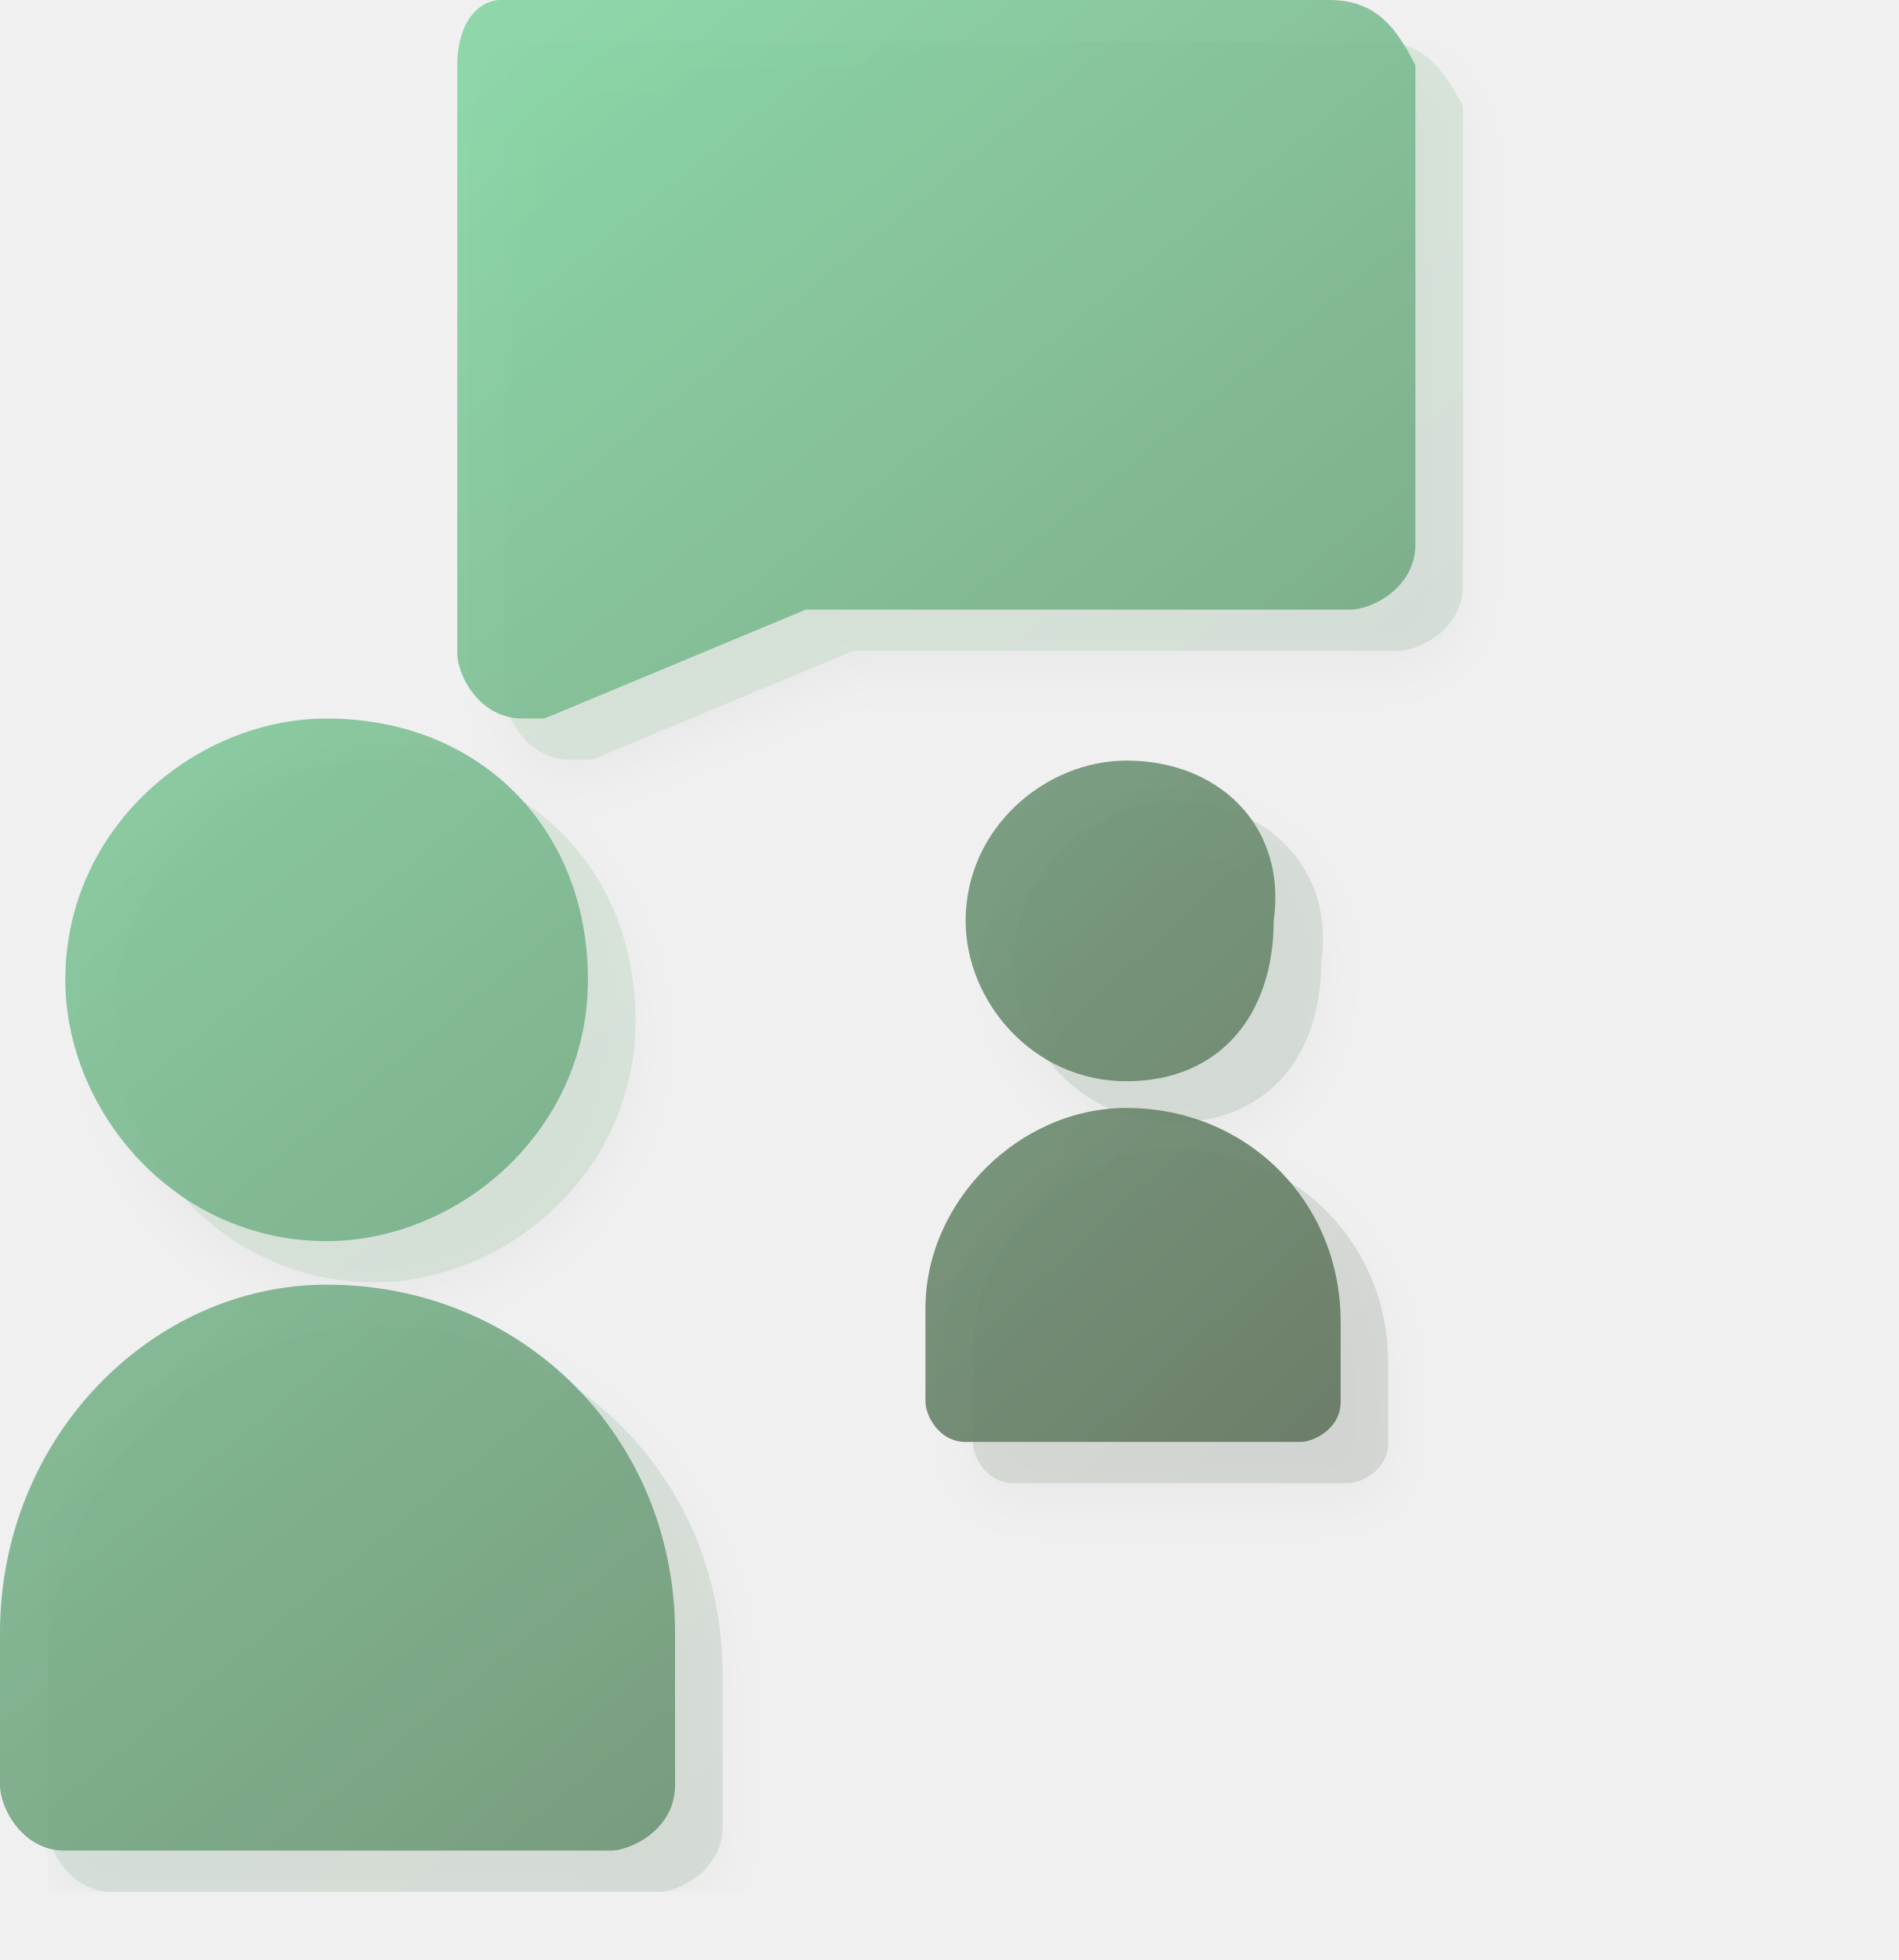
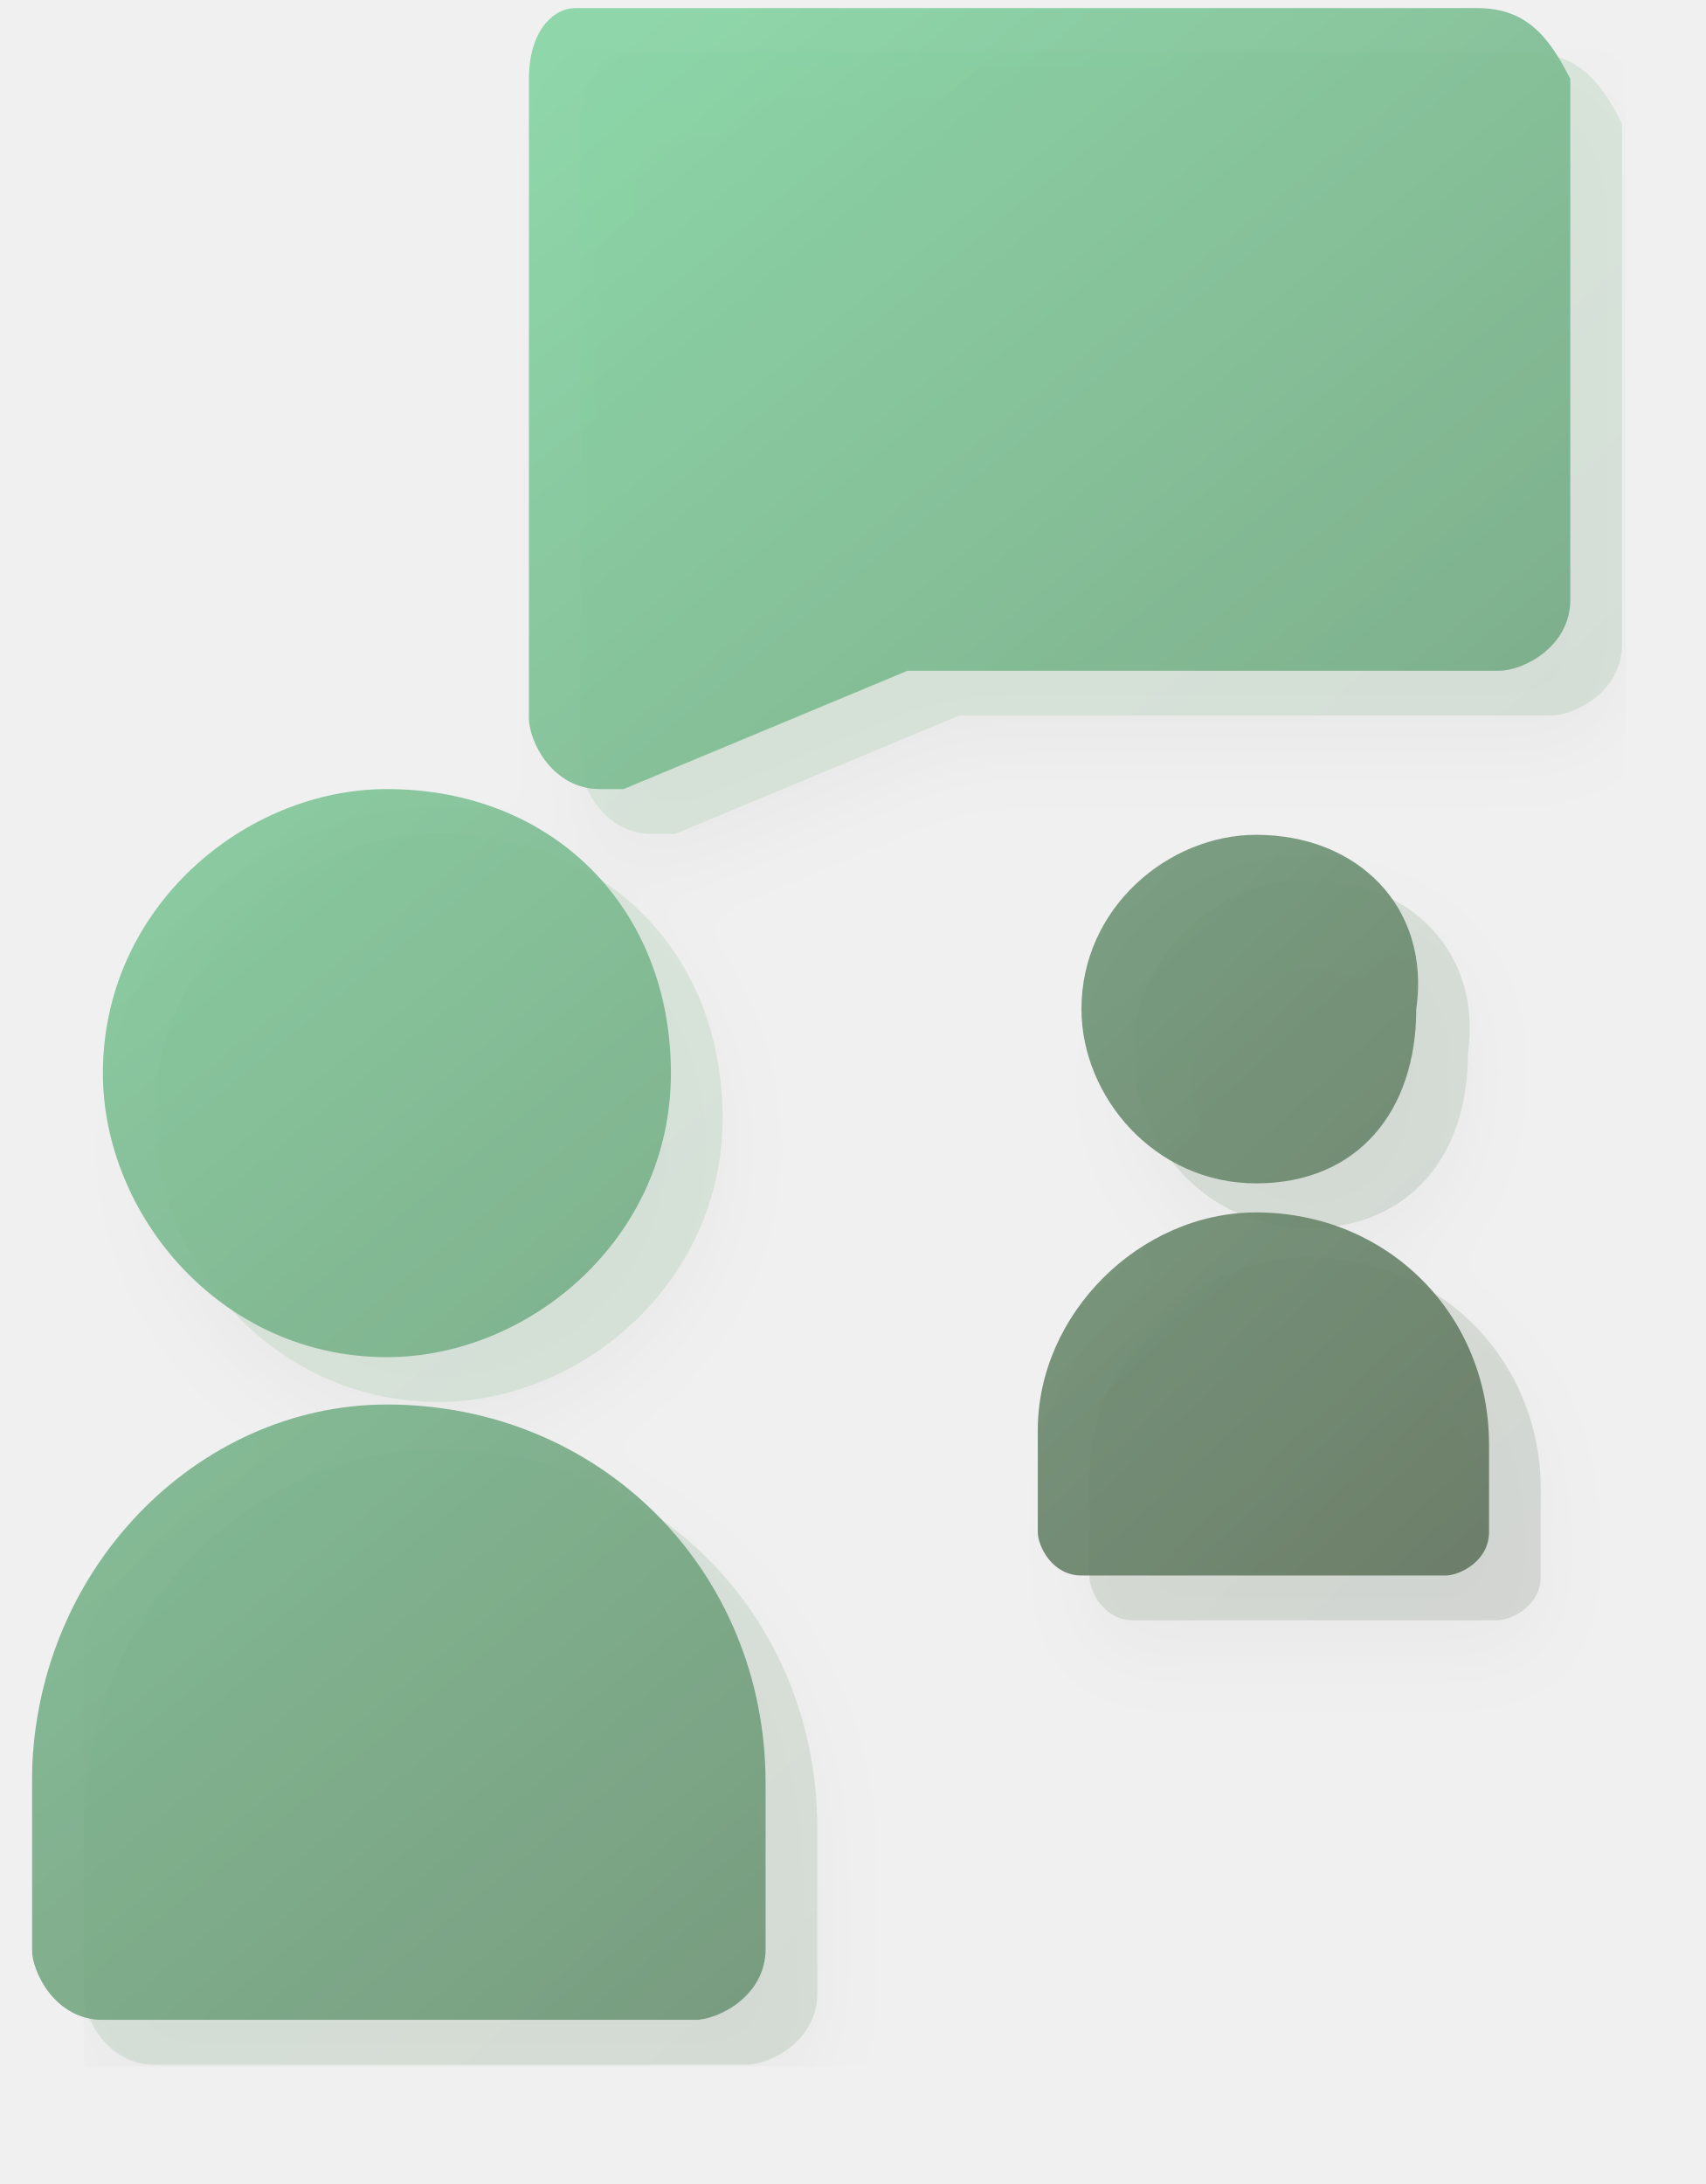
- <svg xmlns="http://www.w3.org/2000/svg" width="400" height="413" viewBox="0 0 400 413" fill="none">
+ <svg xmlns="http://www.w3.org/2000/svg" width="214" height="274" viewBox="0 0 214 274" fill="none">
  <g opacity="0.3" clip-path="url(#clip0)" filter="url(#filter0_d)">
-     <path d="M115.541 8.681C110.953 8.681 106.365 13.269 106.365 22.445V146.322C106.365 150.91 110.953 160.086 120.13 160.086H124.718L179.774 137.146H234.831H294.475C299.063 137.146 308.239 132.558 308.239 123.382V22.445C303.651 13.269 299.063 8.681 289.887 8.681H115.541ZM78.837 160.086C51.309 160.086 23.781 183.027 23.781 215.143C23.781 242.671 46.721 270.199 78.837 270.199C106.365 270.199 133.894 247.259 133.894 215.143C133.894 183.027 110.953 160.086 78.837 160.086ZM78.837 279.375C42.133 279.375 10.017 311.492 10.017 352.784V384.9C10.017 389.488 14.605 398.664 23.781 398.664H138.482C143.07 398.664 152.246 394.076 152.246 384.9V352.784C152.246 311.492 120.13 279.375 78.837 279.375Z" fill="url(#paint0_linear)" fill-opacity="0.6" />
-     <path d="M247.337 168.948C230.405 168.948 213.474 183.024 213.474 202.73C213.474 219.621 227.584 236.512 247.337 236.512C267.09 236.512 278.378 222.436 278.378 202.73C281.2 183.024 267.09 168.948 247.337 168.948ZM247.337 242.142C224.762 242.142 205.008 261.848 205.008 284.369V304.075C205.008 306.891 207.83 312.521 213.474 312.521H284.022C286.844 312.521 292.487 309.706 292.487 304.075V287.185C292.487 261.848 272.734 242.142 247.337 242.142Z" fill="url(#paint1_linear)" fill-opacity="0.6" />
+     <path d="M78.784 6.619C75.814 6.619 72.845 9.589 72.845 15.528V95.707C72.845 98.677 75.814 104.616 81.754 104.616H84.723L120.358 89.768H155.994H194.599C197.568 89.768 203.507 86.798 203.507 80.859V15.528C200.538 9.589 197.568 6.619 191.629 6.619H78.784ZM55.027 104.616C37.21 104.616 19.392 119.464 19.392 140.251C19.392 158.069 34.24 175.887 55.027 175.887C72.845 175.887 90.662 161.039 90.662 140.251C90.662 119.464 75.814 104.616 55.027 104.616ZM55.027 181.826C31.27 181.826 10.483 202.613 10.483 229.339V250.127C10.483 253.096 13.453 259.035 19.392 259.035H93.632C96.602 259.035 102.541 256.066 102.541 250.127V229.339C102.541 202.613 81.754 181.826 55.027 181.826Z" fill="url(#paint0_linear)" fill-opacity="0.6" />
+     <path d="M164.089 110.352C153.13 110.352 142.171 119.463 142.171 132.217C142.171 143.15 151.303 154.083 164.089 154.083C176.874 154.083 184.18 144.972 184.18 132.217C186.006 119.463 176.874 110.352 164.089 110.352ZM164.089 157.727C149.477 157.727 136.691 170.481 136.691 185.058V197.813C136.691 199.635 138.518 203.279 142.171 203.279H187.833C189.659 203.279 193.312 201.457 193.312 197.813V186.88C193.312 170.481 180.527 157.727 164.089 157.727Z" fill="url(#paint1_linear)" fill-opacity="0.6" />
  </g>
  <g clip-path="url(#clip1)">
    <g opacity="0.9">
-       <path d="M105.525 0C100.937 0 96.349 4.588 96.349 13.764V137.641C96.349 142.229 100.937 151.405 110.113 151.405H114.701L169.757 128.465H224.814H284.458C289.046 128.465 298.223 123.877 298.223 114.701V13.764C293.634 4.588 289.046 0 279.87 0H105.525ZM68.821 151.405C41.292 151.405 13.764 174.345 13.764 206.462C13.764 233.99 36.704 261.518 68.821 261.518C96.349 261.518 123.877 238.578 123.877 206.462C123.877 174.345 100.937 151.405 68.821 151.405ZM68.821 270.694C32.116 270.694 0 302.811 0 344.103V376.219C0 380.807 4.588 389.983 13.764 389.983H128.465C133.053 389.983 142.229 385.395 142.229 376.219V344.103C142.229 302.811 110.113 270.694 68.821 270.694Z" fill="url(#paint2_linear)" />
-       <path d="M237.32 160.267C220.389 160.267 203.457 174.343 203.457 194.049C203.457 210.94 217.567 227.831 237.32 227.831C257.074 227.831 268.361 213.755 268.361 194.049C271.183 174.343 257.074 160.267 237.32 160.267ZM237.32 233.461C214.745 233.461 194.992 253.167 194.992 275.688V295.394C194.992 298.209 197.814 303.84 203.457 303.84H274.005C276.827 303.84 282.471 301.025 282.471 295.394V278.503C282.471 253.167 262.717 233.461 237.32 233.461Z" fill="url(#paint3_linear)" />
+       <path d="M72.301 1C69.331 1 66.362 3.97 66.362 9.909V90.088C66.362 93.058 69.331 98.997 75.27 98.997H78.24L113.875 84.149H149.511H188.115C191.085 84.149 197.024 81.179 197.024 75.24V9.909C194.055 3.97 191.085 1 185.146 1H72.301ZM48.544 98.997C30.726 98.997 12.909 113.845 12.909 134.632C12.909 152.45 27.757 170.267 48.544 170.267C66.362 170.267 84.179 155.419 84.179 134.632C84.179 113.845 69.331 98.997 48.544 98.997ZM48.544 176.207C24.787 176.207 4 196.994 4 223.72V244.508C4 247.477 6.97 253.416 12.909 253.416H87.149C90.118 253.416 96.058 250.447 96.058 244.508V223.72C96.058 196.994 75.27 176.207 48.544 176.207Z" fill="url(#paint2_linear)" />
+       <path d="M157.605 104.733C146.647 104.733 135.688 113.843 135.688 126.598C135.688 137.531 144.82 148.463 157.605 148.463C170.391 148.463 177.697 139.353 177.697 126.598C179.523 113.843 170.391 104.733 157.605 104.733ZM157.605 152.108C142.994 152.108 130.208 164.862 130.208 179.439V192.194C130.208 194.016 132.035 197.66 135.688 197.66H181.35C183.176 197.66 186.829 195.838 186.829 192.194V181.261C186.829 164.862 174.044 152.108 157.605 152.108Z" fill="url(#paint3_linear)" />
    </g>
  </g>
  <defs>
-     <filter id="filter0_d" x="0.017" y="2.681" width="409.983" height="409.983" filterUnits="userSpaceOnUse" color-interpolation-filters="sRGB">
+     <filter id="filter0_d" x="0.472" y="0.178" width="213.527" height="273.074" filterUnits="userSpaceOnUse" color-interpolation-filters="sRGB">
      <feFlood flood-opacity="0" result="BackgroundImageFix" />
      <feColorMatrix in="SourceAlpha" type="matrix" values="0 0 0 0 0 0 0 0 0 0 0 0 0 0 0 0 0 0 127 0" />
      <feOffset dy="4" />
      <feGaussianBlur stdDeviation="5" />
      <feColorMatrix type="matrix" values="0 0 0 0 0 0 0 0 0 0 0 0 0 0 0 0 0 0 0.1 0" />
      <feBlend mode="normal" in2="BackgroundImageFix" result="effect1_dropShadow" />
      <feBlend mode="normal" in="SourceGraphic" in2="effect1_dropShadow" result="shape" />
    </filter>
-     <linearGradient id="paint0_linear" x1="-70.785" y1="-111.519" x2="400" y2="398.664" gradientUnits="userSpaceOnUse">
+     <linearGradient id="paint0_linear" x1="-41.815" y1="-71.18" x2="262.899" y2="259.035" gradientUnits="userSpaceOnUse">
      <stop stop-color="#80F29E" />
      <stop offset="1" stop-color="#54624E" />
    </linearGradient>
-     <linearGradient id="paint1_linear" x1="2.928" y1="2.295" x2="291.738" y2="316.026" gradientUnits="userSpaceOnUse">
+     <linearGradient id="paint1_linear" x1="5.895" y1="2.486" x2="192.827" y2="205.548" gradientUnits="userSpaceOnUse">
      <stop stop-color="#80F29E" />
      <stop offset="1" stop-color="#54624E" />
    </linearGradient>
-     <linearGradient id="paint2_linear" x1="34.724" y1="70.785" x2="339.232" y2="444.741" gradientUnits="userSpaceOnUse">
+     <linearGradient id="paint2_linear" x1="26.475" y1="46.815" x2="223.568" y2="288.858" gradientUnits="userSpaceOnUse">
      <stop stop-color="#84D3A2" />
      <stop offset="1" stop-color="#62745E" />
    </linearGradient>
-     <linearGradient id="paint3_linear" x1="-7.089" y1="-6.386" x2="281.721" y2="307.345" gradientUnits="userSpaceOnUse">
+     <linearGradient id="paint3_linear" x1="-0.588" y1="-3.133" x2="186.344" y2="199.929" gradientUnits="userSpaceOnUse">
      <stop stop-color="#84D3A2" />
      <stop offset="1" stop-color="#62745E" />
    </linearGradient>
    <clipPath id="clip0">
-       <rect width="389.983" height="389.983" fill="white" transform="translate(10.0166 8.68115)" />
+       <rect width="193.527" height="253.074" fill="white" transform="translate(10.4724 6.17822)" />
    </clipPath>
    <clipPath id="clip1">
-       <rect width="389.983" height="389.983" fill="white" />
+       <rect width="193.527" height="252.427" fill="white" transform="translate(4 1)" />
    </clipPath>
  </defs>
</svg>
